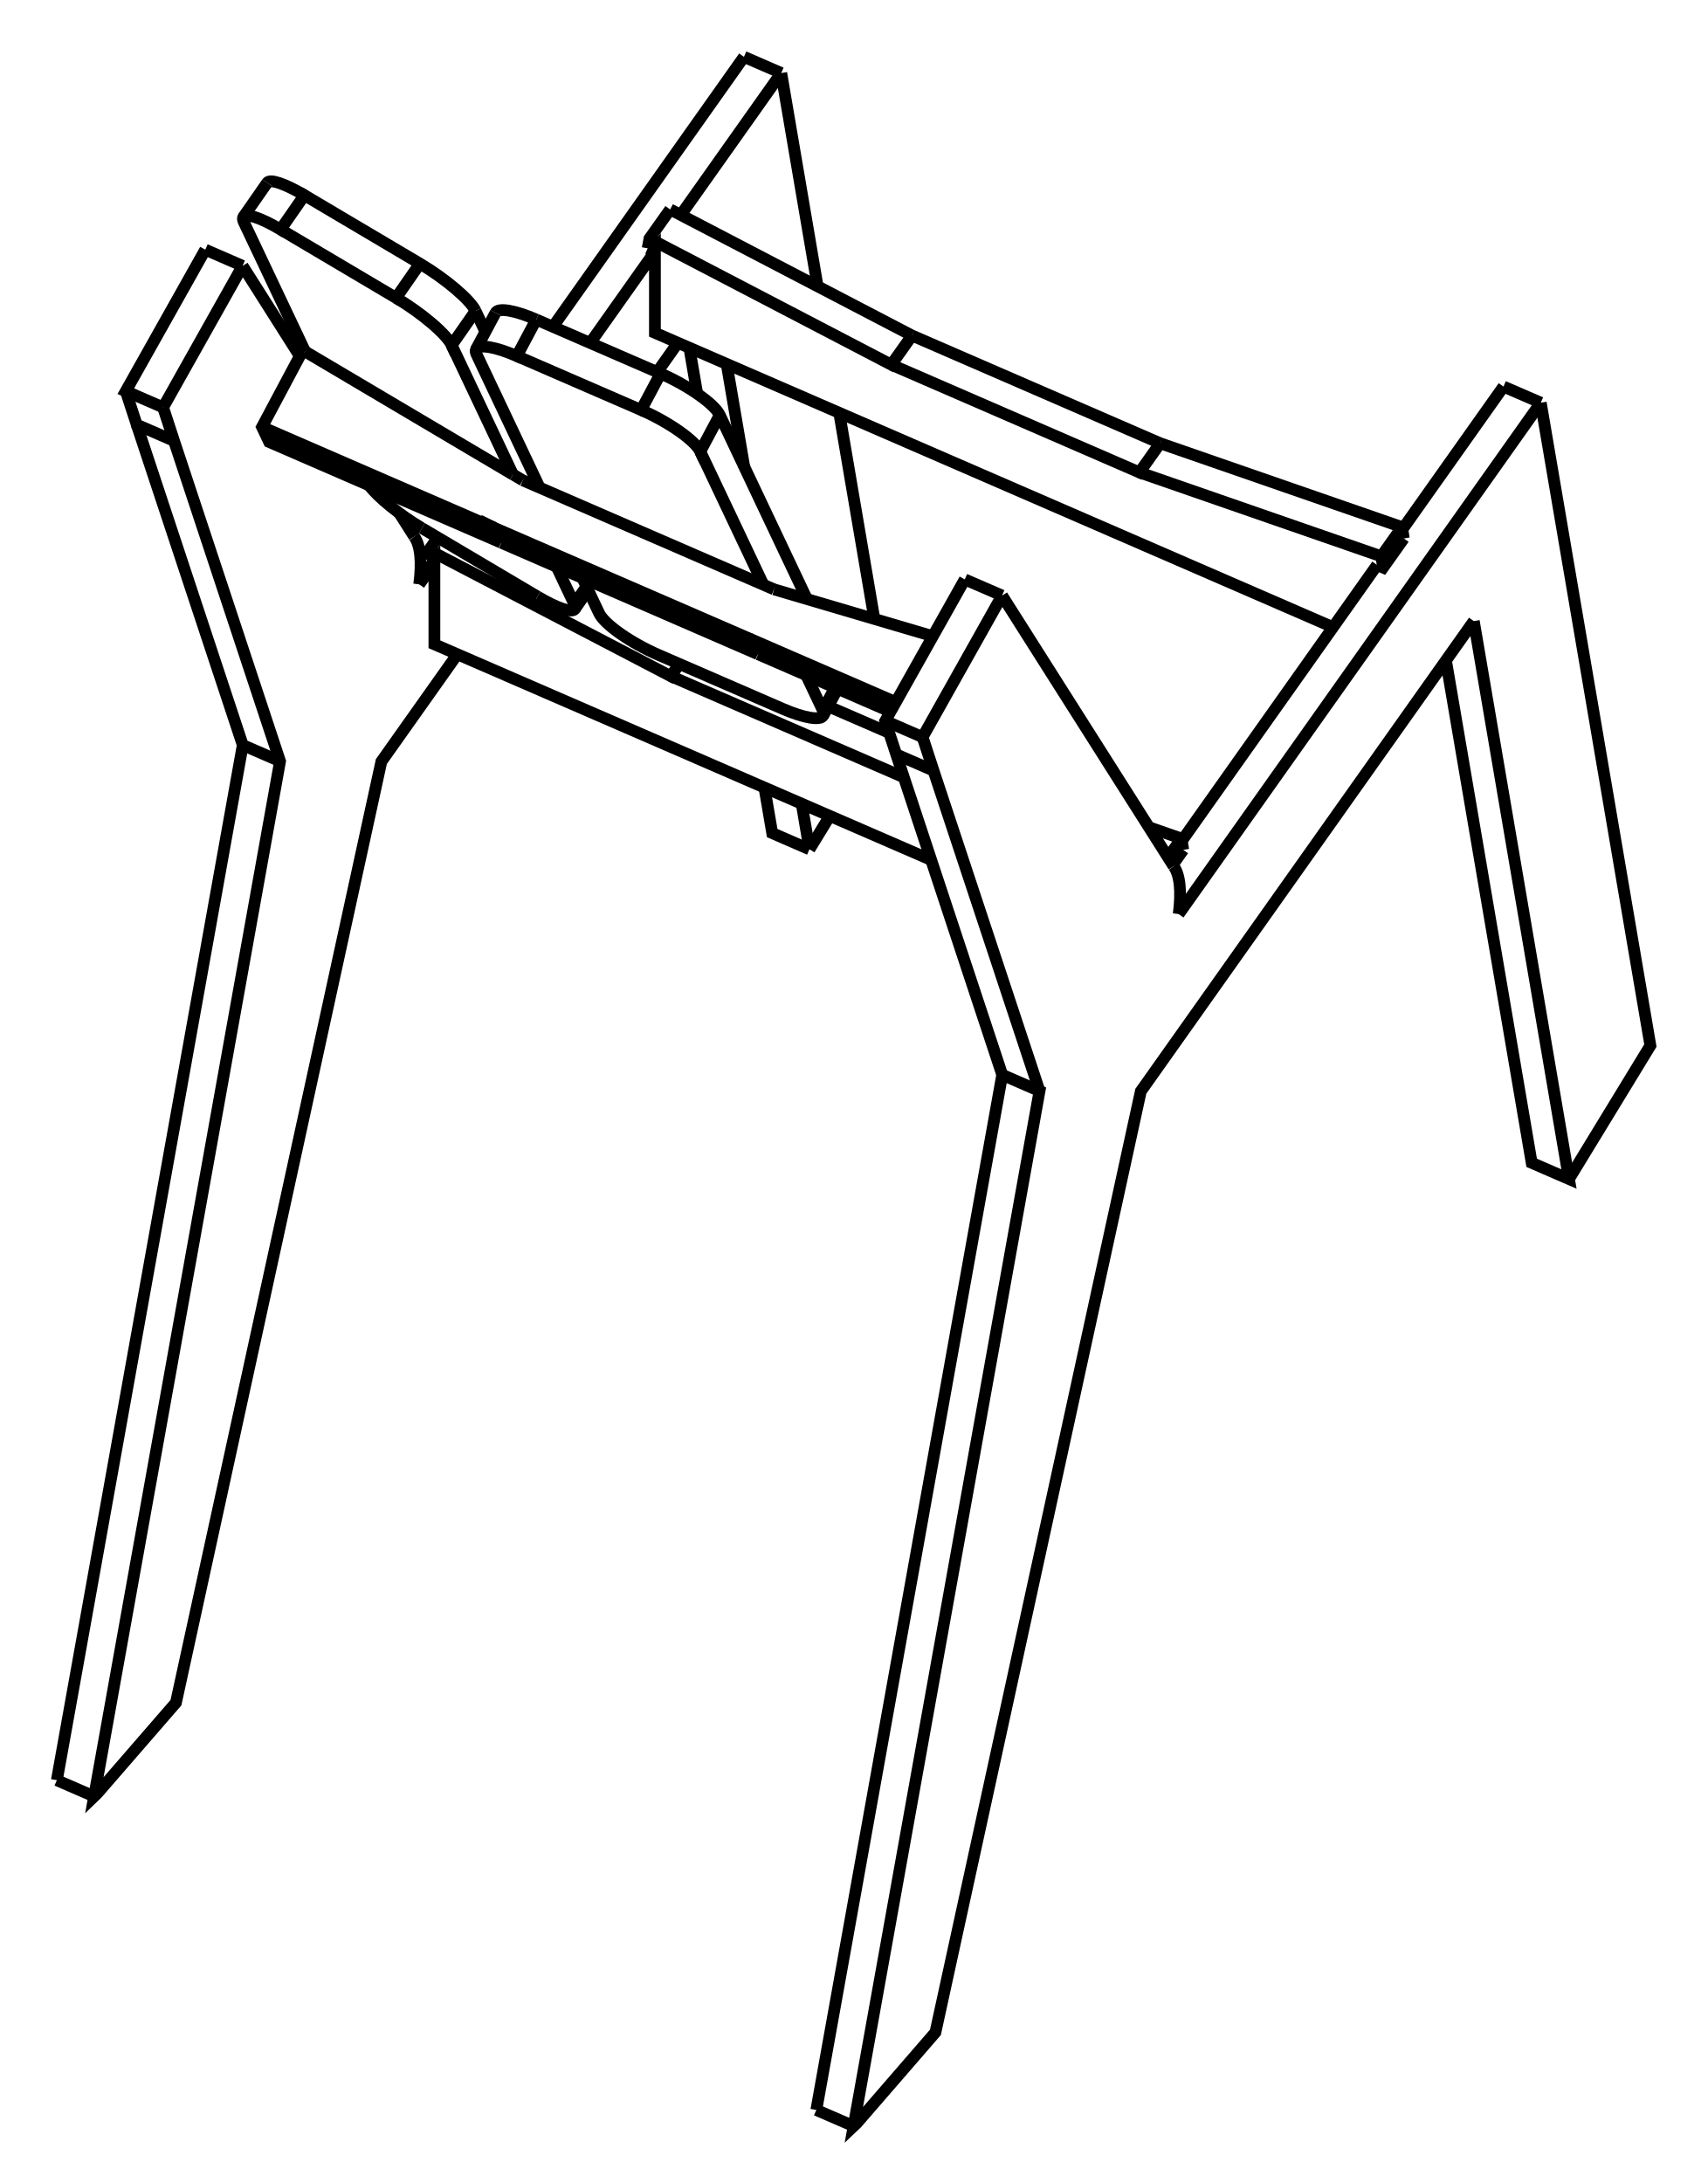
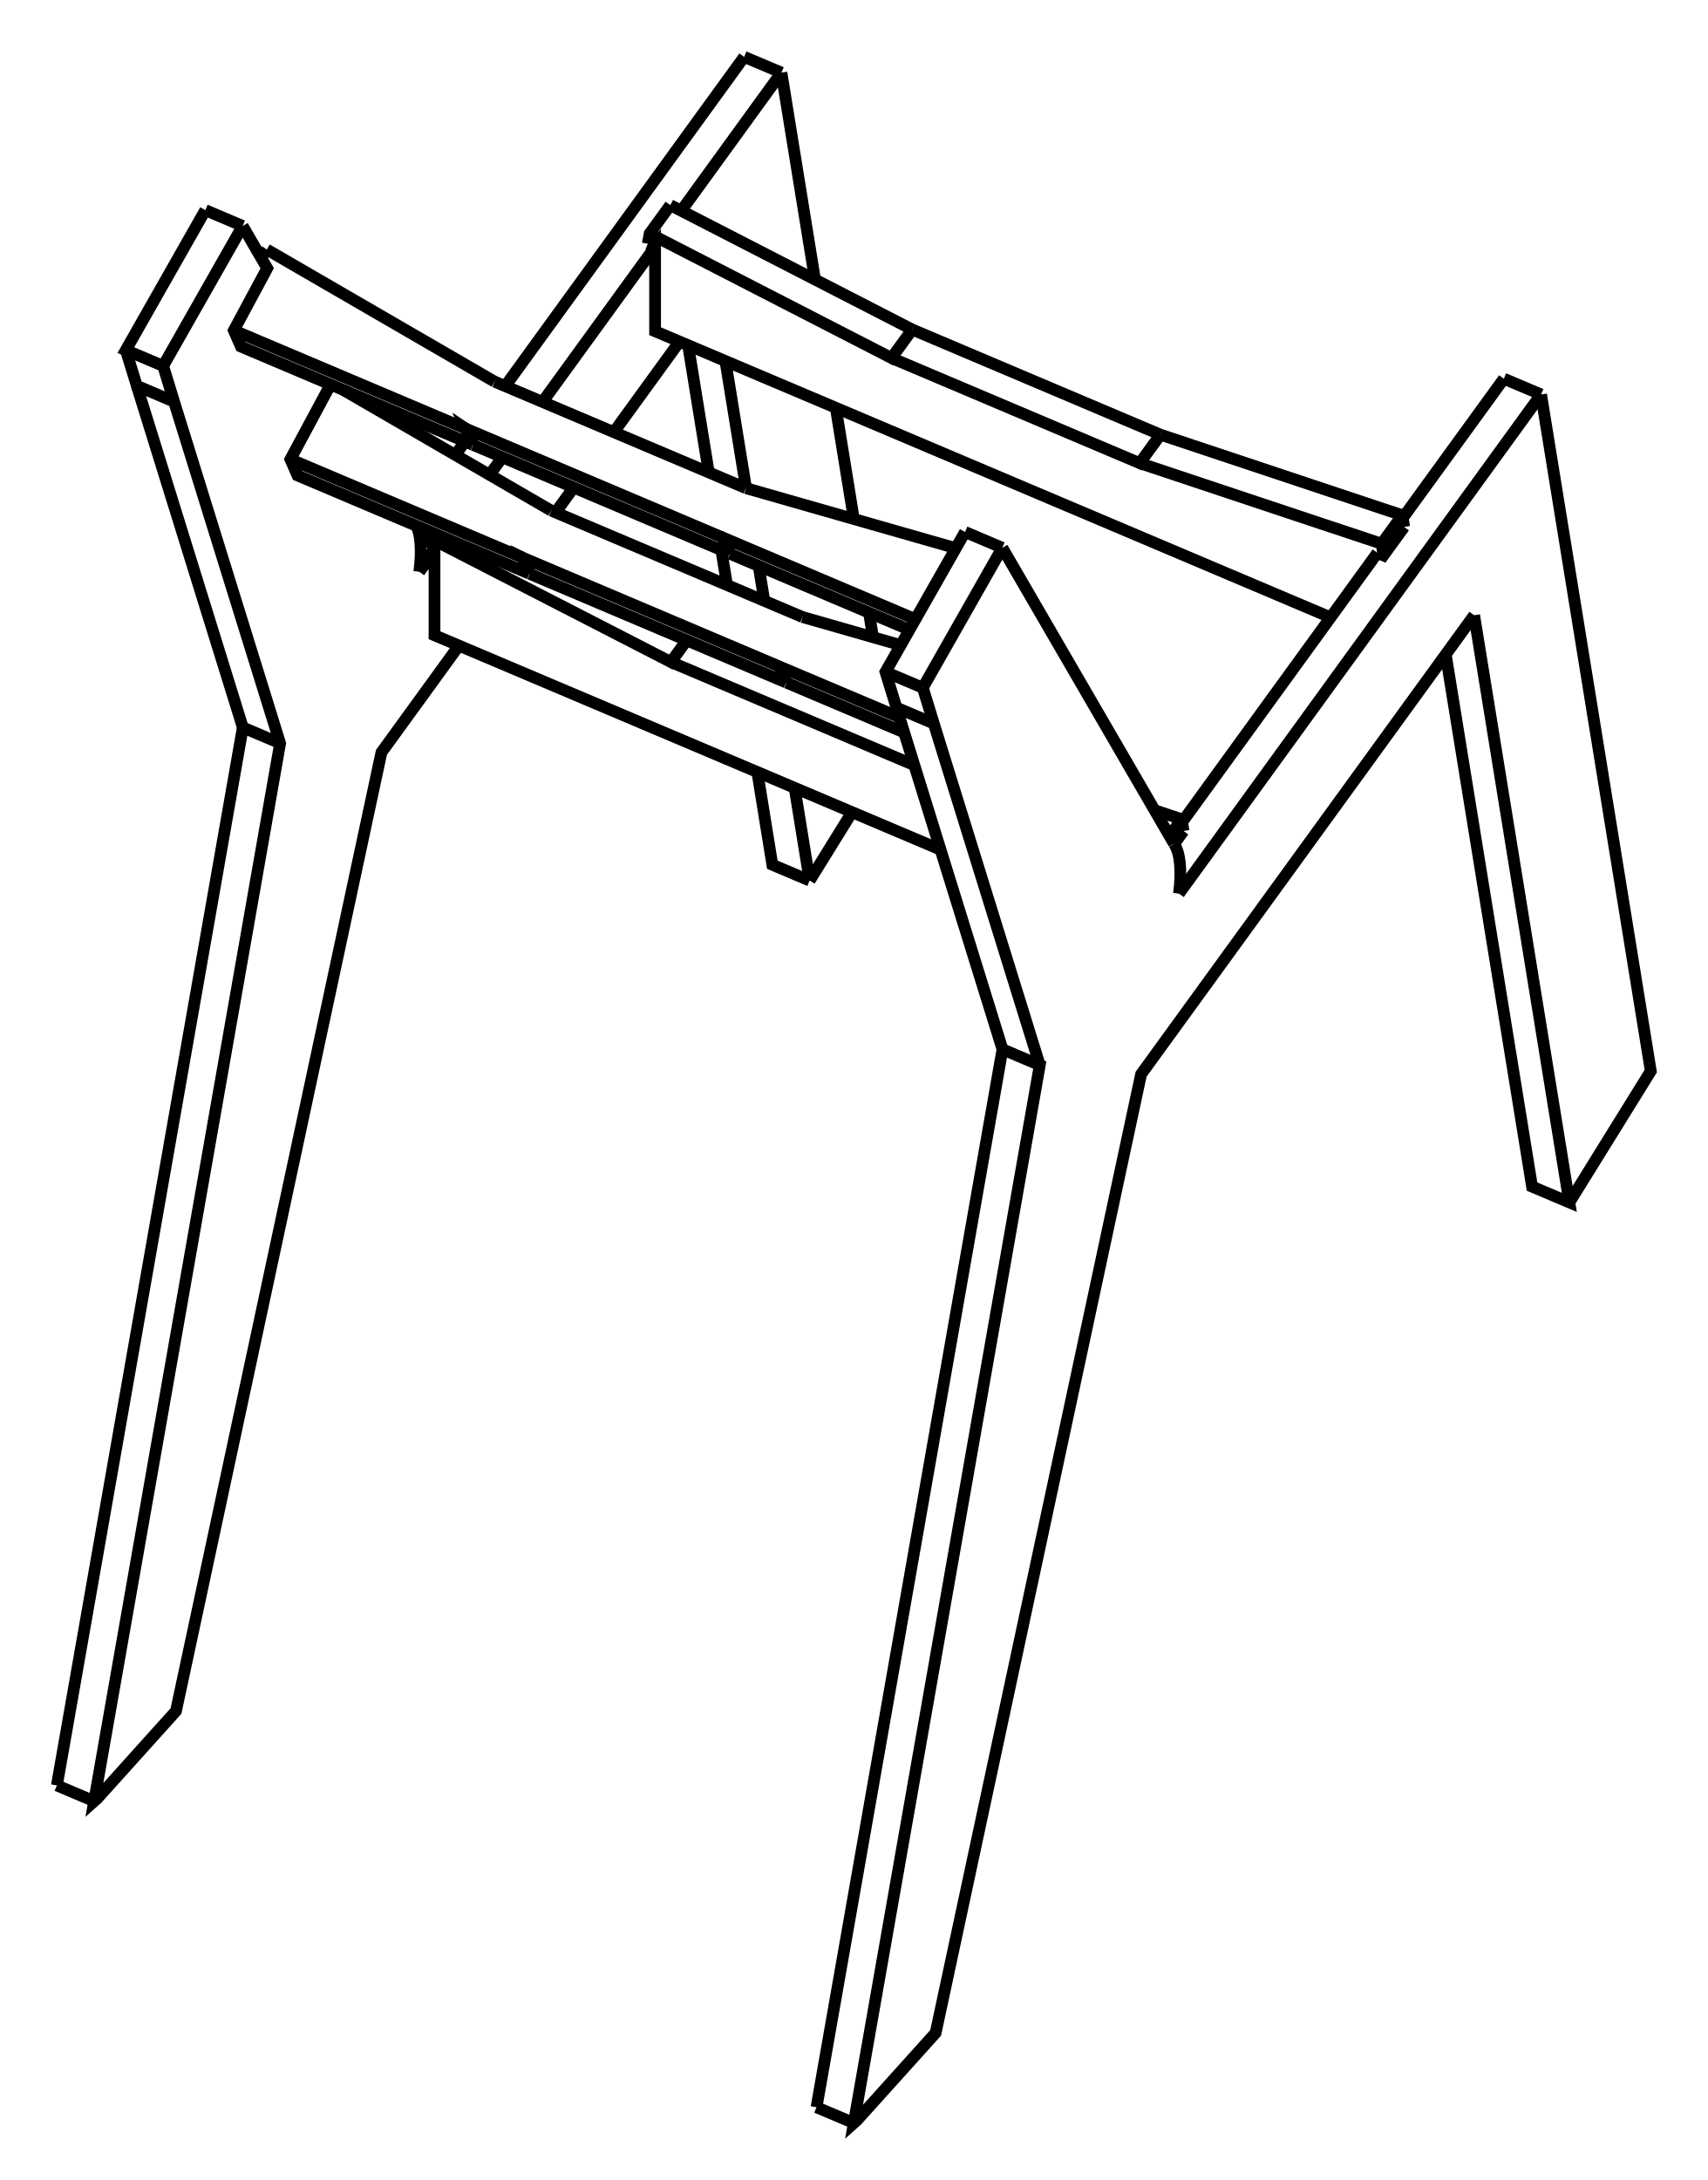
- <svg xmlns="http://www.w3.org/2000/svg" version="1.1" viewBox="-15.015 -12.631 30.03 38.399" fill="none" stroke="black" stroke-width="0.6%" vector-effect="non-scaling-stroke">
-   <path d="M 5.63 2.607 A 2.5 0.754 113.467 0 1 5.718 3.448" />
-   <path d="M -0.656 24.483 L 2.614 6.275 L 3.27 6.56 L -0 24.768 L 0.055 24.716 L 1.439 23.118 L 5.052 6.564 L 10.909 -1.706" />
-   <path d="M 10.419 -1.015 L 11.927 7.823 L 12.583 8.108 L 10.909 -1.706" />
-   <path d="M 11.431 -5.831 L 9.652 -3.319" />
-   <path d="M 9.208 -2.693 L 5.773 2.159" />
-   <path d="M 1.955 -2.439 L 0.557 0.05 L 0.75 0.639 L 2.614 6.275" />
-   <path d="M 12.087 -5.547 L 11.431 -5.831" />
-   <path d="M 12.087 -5.547 L 5.718 3.448" />
-   <path d="M 5.613 2.58 L 5.798 2.318" />
-   <path d="M 9.208 -2.693 L 9.314 -2.647 L 9.678 -3.16" />
-   <path d="M 5.63 2.607 L 2.611 -2.155" />
-   <path d="M 1.213 0.335 L 2.611 -2.155" />
-   <path d="M 1.213 0.335 L 1.405 0.924 L 3.27 6.56" />
-   <path d="M 12.583 8.108 L 14.015 5.76 L 12.087 -5.547" />
-   <path d="M 1.955 -2.439 L 2.611 -2.155" />
-   <path d="M -0.656 24.483 L -0 24.768" />
-   <path d="M 9.646 -3.359 L 9.678 -3.16" />
-   <path d="M 5.392 -4.834 L 9.646 -3.359" />
-   <path d="M 1.027 -6.729 L 5.392 -4.834" />
-   <path d="M -3.227 -8.947 L 1.027 -6.729" />
-   <path d="M 8.433 -1.598 L -3.495 -6.777 L -3.495 -8.207 L -4.634 -6.598" />
-   <path d="M 9.282 -2.845 L 9.314 -2.647" />
-   <path d="M 5.028 -4.321 L 9.282 -2.845 L 9.646 -3.359" />
-   <path d="M 0.663 -6.216 L 5.028 -4.321 L 5.392 -4.834" />
-   <path d="M -3.591 -8.434 L 0.663 -6.216 L 1.027 -6.729" />
-   <path d="M -3.623 -8.263 L -3.591 -8.434 L -3.227 -8.947" />
-   <path d="M -3.623 -8.263 L -3.495 -8.207" />
-   <path d="M 5.766 2.119 L 5.798 2.318" />
-   <path d="M 5.196 1.921 L 5.766 2.119" />
-   <path d="M -0.447 -0.206 L 0.625 0.259" />
-   <path d="M -4.698 -2.213 L -4.636 -2.181" />
-   <path d="M 1.364 2.495 L -7.374 -1.298 L -7.374 -2.729 L -7.641 -2.352" />
-   <path d="M -3.216 -0.737 L 0.883 1.042" />
-   <path d="M -7.47 -2.955 L -3.216 -0.737 L -3.064 -0.952" />
-   <path d="M -7.502 -2.784 L -7.47 -2.955 L -7.314 -3.175" />
-   <path d="M -7.502 -2.784 L -7.374 -2.729" />
-   <path d="M -6.203 -3.087 L -10.281 -4.857 L -10.406 -5.12 L -9.742 -6.367 L -10.748 -7.954" />
-   <path d="M -6.197 -3.083 L -6.203 -3.087" />
-   <path d="M -6.197 -3.084 L -6.197 -3.083" />
-   <path d="M -1.686 -1.125 L -6.197 -3.084" />
-   <path d="M -1.678 -1.122 L -1.685 -1.124" />
-   <path d="M 0.648 -0.112 L -1.678 -1.122" />
-   <path d="M 0.742 -0.28 L -1.802 -1.385 L -1.809 -1.387 L -1.685 -1.124" />
-   <path d="M -1.802 -1.385 L -1.678 -1.122" />
-   <path d="M -1.4 -2.264 L 1.394 -1.44" />
-   <path d="M -5.819 -4.182 L -1.4 -2.264" />
-   <path d="M -5.991 -4.284 L -5.819 -4.182" />
-   <path d="M -5.992 -4.283 L -5.991 -4.284" />
-   <path d="M -9.648 -6.448 L -5.992 -4.283" />
-   <path d="M -9.825 -6.555 L -9.649 -6.451" />
-   <path d="M -9.844 -6.528 L -9.825 -6.555" />
-   <path d="M -6.328 -3.349 L -10.406 -5.12" />
-   <path d="M -6.322 -3.346 L -6.328 -3.349 L -6.203 -3.087" />
-   <path d="M -6.321 -3.346 L -6.322 -3.346 L -6.197 -3.083" />
-   <path d="M -1.809 -1.388 L -6.321 -3.346 L -6.197 -3.084" />
-   <path d="M -1.809 -1.387 L -1.809 -1.388" />
-   <path d="M 0.557 0.05 L 1.213 0.335" />
-   <path d="M 0.75 0.639 L 1.405 0.924" />
-   <path d="M 5.531 2.451 L 5.766 2.119" />
-   <path d="M -1.929 -11.631 L -5.29 -6.883" />
-   <path d="M -7.736 -3.429 L -7.811 -3.323" />
-   <path d="M -1.273 -11.346 L -1.929 -11.631" />
-   <path d="M -1.273 -11.346 L -3.04 -8.85" />
-   <path d="M -7.729 -3.192 A 2.5 0.754 113.467 0 1 -7.641 -2.352" />
-   <path d="M -7.729 -3.192 L -7.991 -3.605" />
-   <path d="M -12.146 -5.465 L -10.748 -7.954" />
-   <path d="M -12.146 -5.465 L -11.954 -4.876 L -10.089 0.76 L -13.359 18.968 L -13.305 18.916 L -11.92 17.319 L -8.307 0.765 L -6.97 -1.123" />
-   <path d="M -3.455 -6.087 L -3.091 -6.601" />
-   <path d="M -0.777 2.308 L -0.913 1.507" />
-   <path d="M -1.924 -4.421 L -2.233 -6.229" />
-   <path d="M -0.777 2.308 L -0.418 1.721" />
-   <path d="M 0.506 0.207 L 0.573 0.097" />
-   <path d="M 0.645 -0.106 L 0.643 -0.114" />
-   <path d="M 0.365 -1.743 L -0.253 -5.369" />
-   <path d="M -0.633 -7.594 L -1.273 -11.346" />
-   <path d="M -7.07 -6.559 L -5.992 -4.283" />
-   <path d="M -5.224 -2.661 L -4.914 -2.006 L -4.699 -2.314" />
-   <path d="M -6.65 -7.162 L -6.477 -6.795" />
-   <path d="M -7.592 -3.34 A 1 0.205 214.816 0 1 -8.522 -4.093" />
-   <path d="M -5.56 -2.137 L -7.592 -3.34" />
-   <path d="M -4.914 -2.006 A 1 0.205 214.816 0 1 -4.905 -1.916 A 1 0.205 214.816 0 1 -5.56 -2.137" />
-   <path d="M -9.648 -6.448 L -10.726 -8.725 A 1 0.205 214.816 0 1 -10.734 -8.815 A 1 0.205 214.816 0 1 -10.079 -8.594 L -9.66 -9.197 L -7.629 -7.994 A 1 0.205 214.816 0 1 -6.65 -7.162" />
-   <path d="M -11.404 -8.239 L -10.748 -7.954" />
-   <path d="M -8.048 -7.391 A 1 0.205 214.816 0 1 -7.07 -6.559 L -6.65 -7.162" />
-   <path d="M -10.079 -8.594 L -8.048 -7.391 L -7.629 -7.994" />
-   <path d="M -11.404 -8.239 L -12.802 -5.75 L -12.146 -5.465" />
-   <path d="M -12.802 -5.75 L -12.61 -5.161 L -11.954 -4.876" />
-   <path d="M -12.61 -5.161 L -10.745 0.475 L -10.089 0.76" />
-   <path d="M -14.015 18.683 L -10.745 0.475" />
-   <path d="M -2.889 -6.513 L -2.751 -5.705" />
-   <path d="M -1.569 1.222 L -1.432 2.023 L -0.777 2.308" />
-   <path d="M -14.015 18.683 L -13.359 18.968" />
-   <path d="M -10.315 -9.417 A 1 0.205 214.816 0 1 -9.66 -9.197" />
-   <path d="M -5.924 -6.368 L -3.737 -5.419 L -3.396 -6.061 A 1 0.243 208.02 0 1 -2.355 -5.331 L -0.822 -2.094" />
-   <path d="M -5.582 -7.01 L -3.396 -6.061" />
-   <path d="M -3.737 -5.419 A 1 0.243 208.02 0 1 -2.697 -4.689 L -2.355 -5.331" />
-   <path d="M -2.697 -4.689 L -1.587 -2.345" />
-   <path d="M -0.835 -0.756 L -0.541 -0.135 L -0.328 -0.536" />
-   <path d="M -0.541 -0.135 A 1 0.243 208.02 0 1 -0.533 -0.045 A 1 0.243 208.02 0 1 -1.25 -0.164 L -3.436 -1.113 A 1 0.243 208.02 0 1 -4.476 -1.843 L -4.77 -2.464" />
-   <path d="M -5.523 -4.054 L -6.632 -6.397 A 1 0.243 208.02 0 1 -6.641 -6.487 A 1 0.243 208.02 0 1 -5.924 -6.368 L -5.582 -7.01" />
-   <path d="M -6.299 -7.129 A 1 0.243 208.02 0 1 -5.582 -7.01" />
-   <path d="M -4.671 -2.253 L -4.905 -1.916" />
-   <path d="M -10.315 -9.417 L -10.734 -8.815" />
-   <path d="M -0.282 -0.516 L -0.533 -0.045" />
-   <path d="M -6.299 -7.129 L -6.641 -6.487" />
+ <svg xmlns="http://www.w3.org/2000/svg" version="1.1" viewBox="-15.015 -13.231 30.03 38.331" fill="none" stroke="black" stroke-width="0.6%" vector-effect="non-scaling-stroke">
+   <path d="M 5.63 1.602 A 2.5 0.782 112.958 0 1 5.718 2.482" />
+   <path d="M -0.656 23.821 L 2.614 5.219 L 3.27 5.497 L 0 24.099 L 0.055 24.05 L 1.439 22.513 L 5.052 5.657 L 10.909 -2.413" />
+   <path d="M 10.409 -1.725 L 11.927 7.633 L 12.583 7.911 L 10.909 -2.413" />
+   <path d="M 11.431 -6.572 L 9.653 -4.123" />
+   <path d="M 9.208 -3.51 L 5.774 1.223" />
+   <path d="M 1.956 -3.877 L 0.557 -1.416 L 0.75 -0.788 L 2.614 5.219" />
+   <path d="M 12.086 -6.295 L 11.431 -6.572" />
+   <path d="M 12.086 -6.295 L 5.718 2.482" />
+   <path d="M 5.633 1.607 L 5.798 1.38" />
+   <path d="M 9.208 -3.51 L 9.314 -3.465 L 9.678 -3.966" />
+   <path d="M 5.63 1.602 L 2.611 -3.599" />
+   <path d="M 1.213 -1.138 L 2.611 -3.599" />
+   <path d="M 1.213 -1.138 L 1.406 -0.51 L 3.27 5.497" />
+   <path d="M 12.583 7.911 L 14.015 5.601 L 12.086 -6.295" />
+   <path d="M 1.956 -3.877 L 2.611 -3.599" />
+   <path d="M -0.656 23.821 L 0 24.099" />
+   <path d="M 9.646 -4.171 L 9.678 -3.966" />
+   <path d="M 5.392 -5.588 L 9.646 -4.171" />
+   <path d="M 1.027 -7.437 L 5.392 -5.588" />
+   <path d="M -3.227 -9.624 L 1.027 -7.437" />
+   <path d="M 8.384 -2.375 L -3.495 -7.407 L -3.495 -8.891 L -5.475 -6.163" />
+   <path d="M 9.282 -3.67 L 9.314 -3.465" />
+   <path d="M 5.028 -5.087 L 9.282 -3.67 L 9.646 -4.171" />
+   <path d="M 0.663 -6.936 L 5.028 -5.087 L 5.392 -5.588" />
+   <path d="M -3.591 -9.123 L 0.663 -6.936 L 1.027 -7.437" />
+   <path d="M -3.623 -8.945 L -3.591 -9.123 L -3.227 -9.624" />
+   <path d="M -3.623 -8.945 L -3.495 -8.891" />
+   <path d="M 5.766 1.174 L 5.798 1.38" />
+   <path d="M 5.29 1.016 L 5.766 1.174" />
+   <path d="M 1.524 1.708 L -7.374 -2.061 L -7.374 -3.545 L -7.641 -3.177" />
+   <path d="M -3.216 -1.59 L 1.063 0.223" />
+   <path d="M -7.47 -3.777 L -3.216 -1.59 L -2.939 -1.972" />
+   <path d="M -7.502 -3.599 L -7.47 -3.777 L -7.407 -3.865" />
+   <path d="M -7.502 -3.599 L -7.374 -3.545" />
+   <path d="M -6.701 -5.41 L -10.779 -7.138 L -10.903 -7.421 L -10.316 -8.514 L -10.748 -9.258" />
+   <path d="M -6.695 -5.407 L -6.701 -5.41" />
+   <path d="M -6.694 -5.408 L -6.695 -5.407" />
+   <path d="M -2.183 -3.497 L -6.694 -5.408" />
+   <path d="M -2.175 -3.493 L -2.183 -3.495" />
+   <path d="M 0.978 -2.157 L -2.175 -3.493" />
+   <path d="M 1.084 -2.343 L -2.3 -3.777 L -2.307 -3.779 L -2.183 -3.495" />
+   <path d="M -2.3 -3.777 L -2.175 -3.493" />
+   <path d="M -1.898 -4.648 L 1.794 -3.592" />
+   <path d="M -6.316 -6.52 L -1.898 -4.648" />
+   <path d="M -10.323 -8.843 L -6.316 -6.52" />
+   <path d="M -10.423 -8.699 L -10.323 -8.843" />
+   <path d="M -6.825 -5.694 L -10.903 -7.421" />
+   <path d="M -6.819 -5.69 L -6.825 -5.694 L -6.701 -5.41" />
+   <path d="M -6.818 -5.691 L -6.819 -5.69 L -6.695 -5.407" />
+   <path d="M -2.307 -3.78 L -6.818 -5.691 L -6.694 -5.408" />
+   <path d="M -2.307 -3.779 L -2.307 -3.78" />
+   <path d="M 0.557 -1.416 L 1.213 -1.138" />
+   <path d="M 0.75 -0.788 L 1.406 -0.51" />
+   <path d="M -5.706 -3.144 L -9.784 -4.872 L -9.908 -5.155 L -9.202 -6.47" />
+   <path d="M -5.7 -3.14 L -5.706 -3.144" />
+   <path d="M -5.699 -3.141 L -5.7 -3.14" />
+   <path d="M -1.188 -1.23 L -5.699 -3.141" />
+   <path d="M -1.18 -1.227 L -1.188 -1.229" />
+   <path d="M 0.885 -0.352 L -1.18 -1.227" />
+   <path d="M 0.803 -0.618 L -1.305 -1.51 L -1.312 -1.512 L -1.188 -1.229" />
+   <path d="M -1.305 -1.51 L -1.18 -1.227" />
+   <path d="M -0.903 -2.382 L 0.825 -1.887" />
+   <path d="M -5.321 -4.253 L -0.903 -2.382" />
+   <path d="M -8.986 -6.379 L -5.321 -4.253" />
+   <path d="M -5.83 -3.427 L -9.908 -5.155" />
+   <path d="M -5.824 -3.424 L -5.83 -3.427 L -5.706 -3.144" />
+   <path d="M -5.823 -3.425 L -5.824 -3.424 L -5.7 -3.14" />
+   <path d="M -1.312 -1.513 L -5.823 -3.425 L -5.699 -3.141" />
+   <path d="M -1.312 -1.512 L -1.312 -1.513" />
+   <path d="M 5.553 1.469 L 5.766 1.174" />
+   <path d="M -1.929 -12.231 L -6.131 -6.441" />
+   <path d="M -6.837 -5.468 L -7.008 -5.231" />
+   <path d="M -1.273 -11.954 L -1.929 -12.231" />
+   <path d="M -1.273 -11.954 L -3.035 -9.525" />
+   <path d="M -6.181 -5.19 L -6.405 -4.882" />
+   <path d="M -7.69 -3.985 A 2.5 0.782 112.958 0 1 -7.641 -3.177" />
+   <path d="M -12.146 -6.797 L -10.748 -9.258" />
+   <path d="M -12.146 -6.797 L -11.954 -6.169 L -10.089 -0.162 L -13.359 18.44 L -13.304 18.391 L -11.92 16.854 L -8.307 -0.002 L -6.945 -1.879" />
+   <path d="M -5.245 -4.221 L -4.927 -4.659" />
+   <path d="M -4.221 -5.632 L -3.065 -7.225" />
+   <path d="M -0.777 2.252 L -1.041 0.622" />
+   <path d="M -1.574 -2.666 L -1.674 -3.281" />
+   <path d="M -1.895 -4.647 L -2.258 -6.883" />
+   <path d="M -0.777 2.252 L -0.031 1.049" />
+   <path d="M 0.337 -2.027 L 0.267 -2.459" />
+   <path d="M -0 -4.105 L -0.317 -6.061" />
+   <path d="M -0.683 -8.316 L -1.273 -11.954" />
+   <path d="M -11.404 -9.536 L -10.748 -9.258" />
+   <path d="M -11.404 -9.536 L -12.802 -7.075 L -12.146 -6.797" />
+   <path d="M -12.802 -7.075 L -12.609 -6.447 L -11.954 -6.169" />
+   <path d="M -12.609 -6.447 L -10.745 -0.44 L -10.089 -0.162" />
+   <path d="M -14.015 18.162 L -10.745 -0.44" />
+   <path d="M -2.914 -7.161 L -2.551 -4.925" />
+   <path d="M -2.33 -3.559 L -2.23 -2.944" />
+   <path d="M -1.697 0.344 L -1.433 1.974 L -0.777 2.252" />
+   <path d="M -14.015 18.162 L -13.359 18.44" />
</svg>
